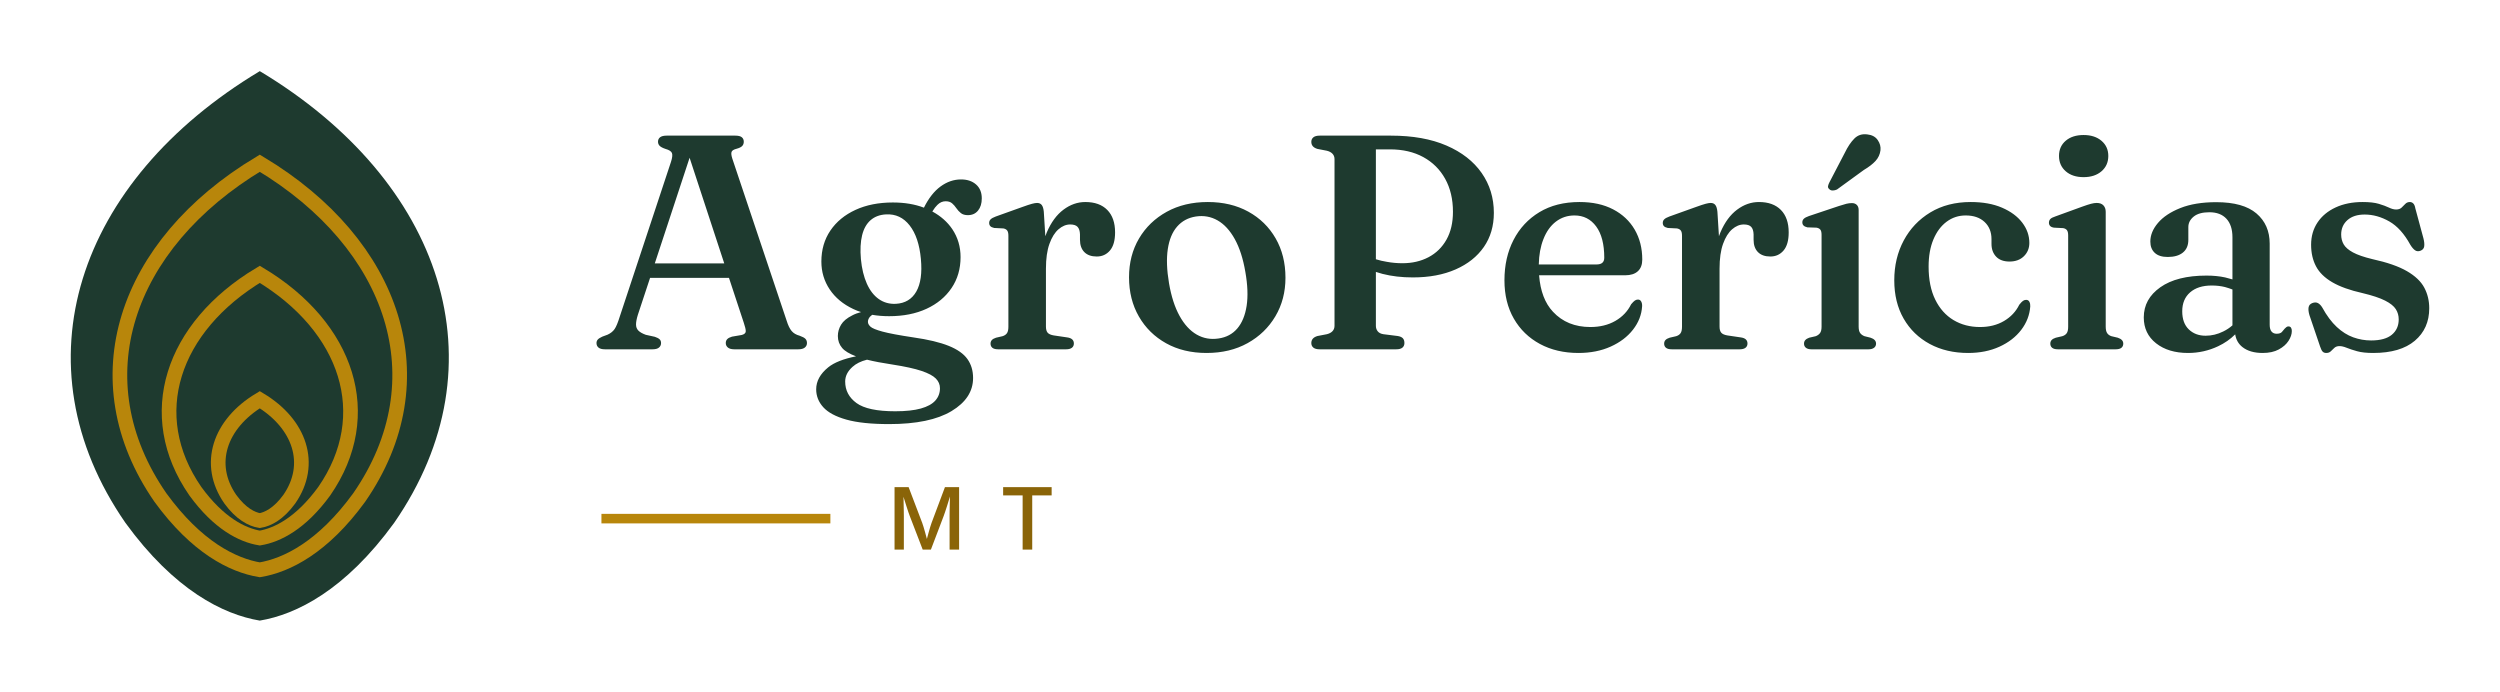
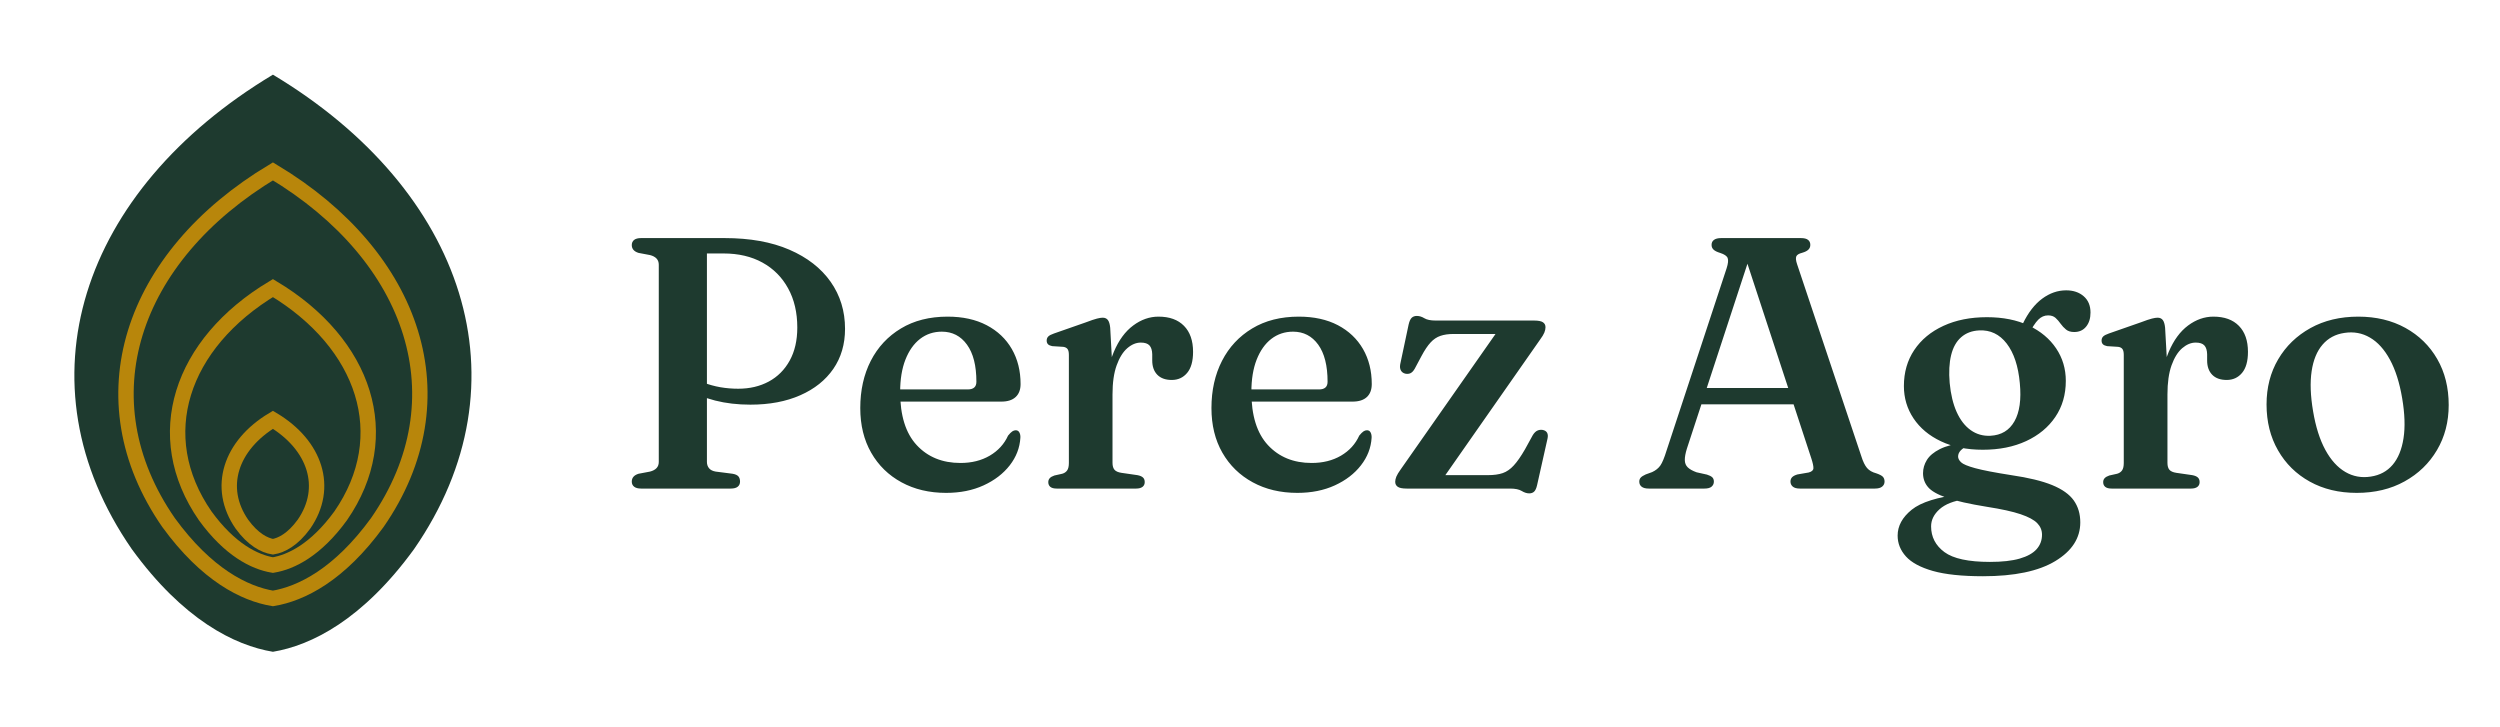
- <svg xmlns="http://www.w3.org/2000/svg" viewBox="9.53 -7.15 524.16 144.87" width="524" height="145" role="img" aria-label="AgroPerícias MT">
+ <svg xmlns="http://www.w3.org/2000/svg" viewBox="9.52 -7.17 499.03 144.90" width="499" height="145" role="img" aria-label="Perez Agro | Perícias e Avaliações Rurais">
  <g transform="translate(0.00 0.00) scale(1.28)">
    <path d="M50 6 C80 24 90 54 72 80 C64 91 56 95 50 96 C44 95 36 91 28 80 C10 54 20 24 50 6 Z" fill="#1E3A2F" />
    <path d="M50 6 C80 24 90 54 72 80 C64 91 56 95 50 96 C44 95 36 91 28 80 C10 54 20 24 50 6 Z" fill="none" stroke="#B8860B" stroke-width="3.243" transform="translate(50 64) scale(0.74) translate(-50 -64)" />
    <path d="M50 6 C80 24 90 54 72 80 C64 91 56 95 50 96 C44 95 36 91 28 80 C10 54 20 24 50 6 Z" fill="none" stroke="#B8860B" stroke-width="5.000" transform="translate(50 70) scale(0.48) translate(-50 -70)" />
    <path d="M50 6 C80 24 90 54 72 80 C64 91 56 95 50 96 C44 95 36 91 28 80 C10 54 20 24 50 6 Z" fill="none" stroke="#B8860B" stroke-width="10.909" transform="translate(50 75) scale(0.22) translate(-50 -75)" />
  </g>
-   <path d="M148.13 64.688Q148.13 65.264 147.698 65.632Q147.266 66.0 146.338 66.0H136.386Q135.458 66.0 135.026 65.648Q134.594 65.296 134.594 64.688Q134.594 64.272 134.85 63.968Q135.106 63.664 135.81 63.344L136.93 62.928Q137.89 62.48 138.386 61.76Q138.882 61.04 139.458 59.184L150.21 26.704Q150.626 25.424 150.418 24.864Q150.21 24.304 149.058 23.984Q148.194 23.696 147.842 23.344Q147.49 22.992 147.49 22.48Q147.49 21.872 147.938 21.536Q148.386 21.2 149.282 21.2H163.714Q164.642 21.2 165.058 21.536Q165.474 21.872 165.474 22.48Q165.474 23.024 165.138 23.376Q164.802 23.728 163.97 23.952Q163.074 24.176 162.914 24.608Q162.754 25.04 163.074 26.032L174.466 60.016Q174.914 61.456 175.506 62.16Q176.098 62.864 177.186 63.152Q178.082 63.472 178.402 63.808Q178.722 64.144 178.722 64.688Q178.722 65.264 178.274 65.632Q177.826 66.0 176.898 66.0H163.49Q162.594 66.0 162.146 65.632Q161.698 65.264 161.698 64.688Q161.698 64.176 162.018 63.856Q162.338 63.536 163.01 63.344L165.058 62.992Q165.89 62.768 165.89 62.208Q165.89 61.648 165.474 60.432L162.37 51.024H145.826L143.266 58.768Q142.882 60.016 142.882 60.8Q142.882 61.584 143.378 62.08Q143.874 62.576 144.93 62.96L146.818 63.376Q147.49 63.6 147.81 63.888Q148.13 64.176 148.13 64.688ZM161.378 47.984 154.114 25.84 146.818 47.984Z M201.038 63.504Q196.558 62.832 194.558 62.288Q192.558 61.744 192.03 61.248Q191.502 60.752 191.502 60.24Q191.502 59.664 191.95 59.152Q192.142 58.96 192.398 58.768Q194.062 59.056 195.95 59.056Q200.43 59.056 203.79 57.504Q207.15 55.952 209.038 53.152Q210.926 50.352 210.926 46.672Q210.926 43.408 209.198 40.816Q207.662 38.544 205.006 37.104Q205.582 36.176 206.062 35.728Q206.83 34.96 207.79 34.96Q208.654 34.96 209.15 35.392Q209.646 35.824 210.046 36.416Q210.446 37.008 210.99 37.44Q211.534 37.872 212.462 37.872Q213.806 37.872 214.59 36.912Q215.374 35.952 215.374 34.352Q215.374 32.496 214.174 31.44Q212.974 30.384 211.022 30.384Q208.75 30.384 206.734 31.856Q204.718 33.328 203.246 36.304Q200.398 35.216 196.718 35.216Q192.27 35.216 188.894 36.768Q185.518 38.32 183.63 41.104Q181.742 43.888 181.742 47.6Q181.742 50.832 183.486 53.44Q185.23 56.048 188.43 57.552Q189.23 57.936 190.062 58.192Q188.974 58.48 188.206 58.896Q186.542 59.728 185.87 60.848Q185.198 61.968 185.198 63.216Q185.198 64.656 186.094 65.712Q186.894 66.672 189.006 67.472Q185.038 68.272 183.182 69.776Q180.654 71.824 180.654 74.384Q180.654 76.496 182.142 78.144Q183.63 79.792 186.974 80.736Q190.318 81.68 195.95 81.68Q204.494 81.68 209.022 78.96Q213.55 76.24 213.55 72.016Q213.55 69.712 212.366 68.048Q211.182 66.384 208.446 65.28Q205.71 64.176 201.038 63.504ZM195.31 37.712Q198.318 37.552 200.254 40.032Q202.19 42.512 202.606 47.056Q203.022 51.472 201.646 53.888Q200.27 56.304 197.358 56.464Q195.342 56.56 193.79 55.472Q192.238 54.384 191.278 52.24Q190.318 50.096 190.03 47.088Q189.774 44.144 190.286 42.08Q190.798 40.016 192.078 38.912Q193.358 37.808 195.31 37.712ZM191.31 68.176Q193.486 68.72 196.686 69.2Q200.59 69.808 202.734 70.528Q204.878 71.248 205.742 72.128Q206.606 73.008 206.606 74.16Q206.606 75.664 205.63 76.752Q204.654 77.84 202.59 78.416Q200.526 78.992 197.23 78.992Q191.47 78.992 189.102 77.264Q186.734 75.536 186.734 72.752Q186.734 71.056 188.27 69.68Q189.39 68.656 191.31 68.176Z M228.378 37.168 228.698 42.288Q228.858 41.872 229.018 41.456Q230.362 38.32 232.506 36.72Q234.65 35.12 237.082 35.12Q240.058 35.12 241.69 36.784Q243.322 38.448 243.322 41.488Q243.322 44.016 242.25 45.28Q241.178 46.544 239.482 46.544Q237.786 46.544 236.874 45.616Q235.962 44.688 235.962 43.024V41.904Q235.93 40.848 235.466 40.336Q235.002 39.824 233.914 39.824Q232.634 39.824 231.466 40.832Q230.298 41.84 229.562 43.888Q228.826 45.936 228.826 49.104V61.232Q228.826 62.096 229.178 62.512Q229.53 62.928 230.458 63.088L233.274 63.504Q233.978 63.6 234.33 63.92Q234.682 64.24 234.682 64.784Q234.682 65.36 234.266 65.68Q233.85 66.0 233.05 66.0H218.81Q217.978 66.0 217.594 65.68Q217.21 65.36 217.21 64.816Q217.21 64.368 217.482 64.064Q217.754 63.76 218.362 63.568L219.738 63.248Q220.346 63.056 220.65 62.624Q220.954 62.192 220.954 61.264V42.192Q220.954 41.424 220.698 41.088Q220.442 40.752 219.898 40.656L217.978 40.56Q217.402 40.432 217.162 40.176Q216.922 39.92 216.922 39.504Q216.922 39.056 217.226 38.752Q217.53 38.448 218.298 38.16L223.834 36.176Q225.242 35.664 225.914 35.488Q226.586 35.312 226.97 35.312Q227.61 35.312 227.946 35.744Q228.282 36.176 228.378 37.168Z M262.758 35.12Q267.59 35.12 271.254 37.136Q274.918 39.152 276.982 42.736Q279.046 46.32 279.046 50.992Q279.046 55.504 276.934 59.072Q274.822 62.64 271.11 64.704Q267.398 66.768 262.502 66.768Q257.67 66.768 254.022 64.736Q250.374 62.704 248.31 59.12Q246.246 55.536 246.246 50.896Q246.246 46.32 248.342 42.768Q250.438 39.216 254.15 37.168Q257.862 35.12 262.758 35.12ZM265.03 63.728Q267.462 63.376 268.95 61.632Q270.438 59.888 270.902 56.896Q271.366 53.904 270.63 49.744Q269.926 45.616 268.422 42.896Q266.918 40.176 264.822 38.976Q262.726 37.776 260.23 38.16Q257.83 38.544 256.326 40.272Q254.822 42.0 254.374 44.992Q253.926 47.984 254.63 52.144Q255.334 56.272 256.838 58.992Q258.342 61.712 260.438 62.912Q262.534 64.112 265.03 63.728Z M322.738 37.392Q322.738 41.52 320.642 44.544Q318.546 47.568 314.722 49.248Q310.898 50.928 305.746 50.928Q302.29 50.928 299.41 50.192Q298.674 50.0 298.002 49.776V61.072Q298.002 61.744 298.386 62.224Q298.77 62.704 299.57 62.832L302.61 63.216Q303.346 63.344 303.666 63.696Q303.986 64.048 303.986 64.688Q303.986 65.296 303.57 65.648Q303.154 66.0 302.258 66.0H286.226Q285.33 66.0 284.898 65.648Q284.466 65.296 284.466 64.688Q284.466 63.6 285.746 63.216L287.73 62.832Q288.498 62.64 288.914 62.192Q289.33 61.744 289.33 61.072V26.128Q289.33 25.456 288.914 25.008Q288.498 24.56 287.73 24.368L285.746 23.984Q284.466 23.6 284.466 22.512Q284.466 21.904 284.898 21.552Q285.33 21.2 286.226 21.2H301.17Q307.986 21.2 312.802 23.28Q317.618 25.36 320.178 29.024Q322.738 32.688 322.738 37.392ZM298.002 47.12Q299.122 47.472 300.338 47.664Q301.906 47.952 303.57 47.952Q306.642 47.952 309.042 46.688Q311.442 45.424 312.802 43.008Q314.162 40.592 314.162 37.168Q314.162 33.2 312.53 30.256Q310.898 27.312 307.938 25.696Q304.978 24.08 300.946 24.08H298.002Z M353.854 47.184Q353.854 48.784 352.926 49.632Q351.998 50.48 350.27 50.48H332.222Q332.606 55.44 335.134 58.128Q338.11 61.328 342.974 61.328Q345.982 61.328 348.206 60.048Q350.43 58.768 351.518 56.56Q351.998 55.984 352.302 55.776Q352.606 55.568 352.958 55.568Q353.406 55.568 353.63 55.984Q353.854 56.4 353.822 56.976Q353.662 59.632 351.918 61.872Q350.174 64.112 347.214 65.44Q344.254 66.768 340.478 66.768Q335.902 66.768 332.398 64.88Q328.894 62.992 326.926 59.568Q324.958 56.144 324.958 51.536Q324.958 46.768 326.862 43.072Q328.766 39.376 332.286 37.248Q335.806 35.12 340.702 35.12Q344.798 35.12 347.742 36.656Q350.686 38.192 352.27 40.912Q353.854 43.632 353.854 47.184ZM344.286 48.208Q345.886 48.208 345.886 46.8Q345.886 42.544 344.19 40.24Q342.494 37.936 339.646 37.936Q337.438 37.936 335.742 39.232Q334.046 40.528 333.118 42.928Q332.222 45.2 332.158 48.208Z M369.61 37.168 369.93 42.288Q370.09 41.872 370.25 41.456Q371.594 38.32 373.738 36.72Q375.882 35.12 378.314 35.12Q381.29 35.12 382.922 36.784Q384.554 38.448 384.554 41.488Q384.554 44.016 383.482 45.28Q382.41 46.544 380.714 46.544Q379.018 46.544 378.106 45.616Q377.194 44.688 377.194 43.024V41.904Q377.162 40.848 376.698 40.336Q376.234 39.824 375.146 39.824Q373.866 39.824 372.698 40.832Q371.53 41.84 370.794 43.888Q370.058 45.936 370.058 49.104V61.232Q370.058 62.096 370.41 62.512Q370.762 62.928 371.69 63.088L374.506 63.504Q375.21 63.6 375.562 63.92Q375.914 64.24 375.914 64.784Q375.914 65.36 375.498 65.68Q375.082 66.0 374.282 66.0H360.042Q359.21 66.0 358.826 65.68Q358.442 65.36 358.442 64.816Q358.442 64.368 358.714 64.064Q358.986 63.76 359.594 63.568L360.97 63.248Q361.578 63.056 361.882 62.624Q362.186 62.192 362.186 61.264V42.192Q362.186 41.424 361.93 41.088Q361.674 40.752 361.13 40.656L359.21 40.56Q358.634 40.432 358.394 40.176Q358.154 39.92 358.154 39.504Q358.154 39.056 358.458 38.752Q358.762 38.448 359.53 38.16L365.066 36.176Q366.474 35.664 367.146 35.488Q367.818 35.312 368.202 35.312Q368.842 35.312 369.178 35.744Q369.514 36.176 369.61 37.168Z M399.222 36.784V61.232Q399.222 62.16 399.542 62.592Q399.862 63.024 400.438 63.248L401.718 63.568Q402.294 63.76 402.582 64.064Q402.87 64.368 402.87 64.816Q402.87 65.36 402.454 65.68Q402.038 66.0 401.302 66.0H389.302Q388.566 66.0 388.166 65.68Q387.766 65.36 387.766 64.816Q387.766 64.368 388.038 64.064Q388.31 63.76 388.854 63.568L390.23 63.248Q390.806 63.024 391.126 62.592Q391.446 62.16 391.446 61.264V42.0Q391.446 41.232 391.19 40.912Q390.934 40.592 390.39 40.496L388.47 40.432Q387.926 40.304 387.67 40.048Q387.414 39.792 387.414 39.376Q387.414 38.928 387.734 38.624Q388.054 38.32 388.79 38.064L395.094 35.952Q396.054 35.632 396.646 35.488Q397.238 35.344 397.814 35.344Q398.454 35.344 398.838 35.728Q399.222 36.112 399.222 36.784ZM396.31 24.816Q397.238 22.896 398.326 21.808Q399.414 20.72 401.046 20.944Q402.518 21.104 403.222 22.128Q403.926 23.152 403.798 24.272Q403.638 25.552 402.758 26.512Q401.878 27.472 400.31 28.4L394.678 32.496Q394.262 32.688 393.814 32.704Q393.366 32.72 393.078 32.432Q392.726 32.144 392.806 31.76Q392.886 31.376 393.11 30.96Z M435.01 43.696Q435.01 45.36 433.874 46.48Q432.738 47.6 430.85 47.6Q429.026 47.6 428.05 46.576Q427.074 45.552 427.074 43.888V42.896Q427.074 40.656 425.618 39.296Q424.162 37.936 421.666 37.936Q419.426 37.936 417.666 39.248Q415.906 40.56 414.898 42.96Q413.89 45.36 413.89 48.656Q413.89 52.752 415.282 55.584Q416.674 58.416 419.106 59.872Q421.538 61.328 424.674 61.328Q427.554 61.328 429.698 60.064Q431.842 58.8 432.898 56.656Q433.378 56.048 433.682 55.84Q433.986 55.632 434.338 55.632Q434.818 55.632 435.026 56.048Q435.234 56.464 435.202 57.008Q435.01 59.696 433.314 61.92Q431.618 64.144 428.738 65.456Q425.858 66.768 422.178 66.768Q417.634 66.768 414.13 64.88Q410.626 62.992 408.658 59.568Q406.69 56.144 406.69 51.536Q406.69 46.896 408.674 43.184Q410.658 39.472 414.258 37.296Q417.858 35.12 422.722 35.12Q426.53 35.12 429.282 36.304Q432.034 37.488 433.522 39.44Q435.01 41.392 435.01 43.696Z M451.022 37.168V61.232Q451.022 62.16 451.326 62.608Q451.63 63.056 452.206 63.248L453.55 63.568Q454.126 63.76 454.414 64.064Q454.702 64.368 454.702 64.816Q454.702 65.36 454.318 65.68Q453.934 66.0 453.102 66.0H441.006Q440.174 66.0 439.79 65.68Q439.406 65.36 439.406 64.816Q439.406 64.368 439.678 64.064Q439.95 63.76 440.558 63.568L441.934 63.248Q442.542 63.056 442.846 62.624Q443.15 62.192 443.15 61.264V42.128Q443.15 41.36 442.894 41.024Q442.638 40.688 442.094 40.592L440.174 40.496Q439.598 40.4 439.358 40.128Q439.118 39.856 439.118 39.472Q439.118 38.992 439.406 38.688Q439.694 38.384 440.494 38.128L446.126 36.08Q447.278 35.664 447.95 35.488Q448.622 35.312 449.134 35.312Q450.062 35.312 450.542 35.824Q451.022 36.336 451.022 37.168ZM446.382 29.904Q444.046 29.904 442.638 28.672Q441.23 27.44 441.23 25.456Q441.23 23.472 442.638 22.272Q444.046 21.072 446.382 21.072Q448.718 21.072 450.142 22.288Q451.566 23.504 451.566 25.456Q451.566 27.44 450.142 28.672Q448.718 29.904 446.382 29.904Z M459.002 59.312Q459.002 55.44 462.474 52.992Q465.946 50.544 472.154 50.544Q474.298 50.544 476.058 50.928Q476.858 51.12 477.594 51.344V42.512Q477.594 39.984 476.33 38.624Q475.066 37.264 472.762 37.264Q470.586 37.264 469.466 38.176Q468.346 39.088 468.346 40.368V43.056Q468.346 44.784 467.21 45.712Q466.074 46.64 464.026 46.64Q462.234 46.64 461.306 45.776Q460.378 44.912 460.378 43.408Q460.378 41.392 461.978 39.504Q463.578 37.616 466.666 36.384Q469.754 35.152 474.202 35.152Q479.866 35.152 482.634 37.52Q485.402 39.888 485.402 43.856V60.848Q485.402 61.808 485.786 62.272Q486.17 62.736 486.842 62.736Q487.61 62.736 487.946 62.384Q488.282 62.032 488.538 61.68Q488.73 61.488 488.906 61.344Q489.082 61.2 489.338 61.2Q489.69 61.2 489.866 61.456Q490.042 61.712 490.042 62.16Q490.042 63.152 489.354 64.224Q488.666 65.296 487.306 66.032Q485.946 66.768 483.93 66.768Q481.242 66.768 479.674 65.52Q478.426 64.528 478.17 62.864Q476.634 64.4 474.586 65.36Q471.61 66.768 468.282 66.768Q464.154 66.768 461.578 64.736Q459.002 62.704 459.002 59.312ZM477.594 53.456Q476.826 53.168 476.026 52.944Q474.746 52.624 473.242 52.624Q470.362 52.624 468.714 54.064Q467.066 55.504 467.066 58.032Q467.066 60.496 468.442 61.824Q469.818 63.152 471.962 63.152Q473.882 63.152 475.674 62.256Q476.73 61.744 477.594 60.976Z M505.318 37.744Q503.014 37.744 501.702 38.912Q500.39 40.08 500.39 41.936Q500.39 43.088 500.918 44.0Q501.446 44.912 502.854 45.68Q504.262 46.448 506.918 47.088Q511.59 48.112 514.182 49.616Q516.774 51.12 517.814 53.072Q518.854 55.024 518.854 57.392Q518.854 61.648 515.83 64.208Q512.806 66.768 507.11 66.768Q505.03 66.768 503.718 66.4Q502.406 66.032 501.542 65.68Q500.678 65.328 500.038 65.328Q499.366 65.328 498.966 65.696Q498.566 66.064 498.214 66.416Q497.862 66.768 497.254 66.768Q496.774 66.768 496.502 66.48Q496.23 66.192 495.974 65.424L493.734 58.832Q493.446 57.84 493.558 57.2Q493.67 56.56 494.342 56.304Q495.014 56.048 495.51 56.304Q496.006 56.56 496.422 57.232Q497.83 59.792 499.462 61.312Q501.094 62.832 502.918 63.488Q504.742 64.144 506.662 64.144Q509.574 64.144 511.014 62.944Q512.454 61.744 512.454 59.728Q512.454 58.544 511.846 57.584Q511.238 56.624 509.606 55.792Q507.974 54.96 504.902 54.224Q500.902 53.328 498.518 51.936Q496.134 50.544 495.11 48.592Q494.086 46.64 494.086 44.08Q494.086 41.424 495.43 39.408Q496.774 37.392 499.222 36.256Q501.67 35.12 504.902 35.12Q507.014 35.12 508.294 35.504Q509.574 35.888 510.406 36.288Q511.238 36.688 511.91 36.688Q512.646 36.688 513.062 36.288Q513.478 35.888 513.846 35.504Q514.214 35.12 514.79 35.12Q515.206 35.12 515.51 35.424Q515.814 35.728 515.942 36.464L517.638 42.736Q517.894 43.76 517.798 44.416Q517.702 45.072 517.03 45.328Q516.39 45.584 515.894 45.248Q515.398 44.912 514.886 44.08Q512.998 40.624 510.47 39.184Q507.942 37.744 505.318 37.744Z" fill="#1E3A2F" />
-   <rect x="135.63" y="100.50" width="48.00" height="2.00" fill="#B8860B" />
-   <path d="M197.084 108.0V94.904H200.037L202.894 102.419Q203.017 102.753 203.171 103.263Q203.324 103.772 203.491 104.37Q203.658 104.968 203.808 105.548Q203.834 105.662 203.861 105.768Q203.887 105.671 203.913 105.574Q204.063 105.003 204.23 104.405Q204.397 103.808 204.555 103.28Q204.713 102.753 204.836 102.419L207.649 94.904H210.619V108.0H208.624V100.951Q208.624 100.547 208.633 99.984Q208.642 99.422 208.655 98.793Q208.668 98.165 208.686 97.523Q208.686 97.181 208.695 96.855Q208.589 97.233 208.475 97.611Q208.264 98.297 208.066 98.93Q207.868 99.562 207.688 100.085Q207.508 100.608 207.385 100.951L204.704 108.0H202.99L200.275 100.951Q200.143 100.617 199.971 100.103Q199.8 99.589 199.598 98.96Q199.396 98.332 199.185 97.646Q199.07 97.286 198.956 96.917Q198.965 97.181 198.974 97.453Q198.983 98.086 198.996 98.728Q199.009 99.369 199.022 99.945Q199.035 100.521 199.035 100.951V108.0Z M219.852 96.627V94.904H230.021V96.627H225.951V108.0H223.939V96.627Z" fill="#8A6408" />
+   <path d="M178.2 58.41Q178.2 63.01 175.86 66.41Q173.52 69.8 169.27 71.67Q165.02 73.55 159.31 73.55Q155.49 73.55 152.27 72.73Q149.06 71.91 146.67 70.44L147.13 67.69Q148.45 68.55 150 69.16Q151.56 69.76 153.31 70.07Q155.06 70.37 156.88 70.37Q160.31 70.37 162.97 68.94Q165.63 67.51 167.15 64.76Q168.67 62.01 168.67 58.16Q168.67 53.66 166.84 50.34Q165.02 47.01 161.72 45.19Q158.42 43.37 153.95 43.37H150.63V84.98Q150.63 85.73 151.06 86.25Q151.49 86.76 152.38 86.91L155.74 87.34Q156.56 87.48 156.9 87.85Q157.24 88.23 157.24 88.91Q157.24 89.55 156.79 89.92Q156.34 90.3 155.38 90.3H137.49Q136.56 90.3 136.09 89.92Q135.63 89.55 135.63 88.91Q135.63 87.76 136.99 87.34L139.27 86.91Q140.13 86.69 140.58 86.21Q141.02 85.73 141.02 84.98V45.62Q141.02 44.87 140.58 44.39Q140.13 43.91 139.27 43.69L136.99 43.26Q135.63 42.84 135.63 41.69Q135.63 41.05 136.09 40.67Q136.56 40.3 137.49 40.3H154.17Q161.74 40.3 167.09 42.62Q172.45 44.94 175.33 49.03Q178.2 53.12 178.2 58.41ZM213.24 69.44Q213.24 71.12 212.25 72.03Q211.27 72.94 209.42 72.94H186.88V70.51H202.7Q204.42 70.51 204.42 68.98Q204.42 64.16 202.54 61.57Q200.67 58.98 197.52 58.98Q195.06 58.98 193.18 60.42Q191.31 61.87 190.25 64.57Q189.2 67.26 189.2 71.01Q189.2 78.05 192.5 81.62Q195.81 85.19 201.24 85.19Q204.59 85.19 207.09 83.73Q209.59 82.26 210.74 79.73Q211.24 79.12 211.58 78.89Q211.92 78.66 212.27 78.66Q212.77 78.66 213 79.1Q213.24 79.55 213.2 80.16Q213.02 83.16 211.08 85.66Q209.13 88.16 205.86 89.66Q202.59 91.16 198.38 91.16Q193.34 91.16 189.47 89.05Q185.59 86.94 183.42 83.14Q181.24 79.34 181.24 74.23Q181.24 68.91 183.34 64.8Q185.45 60.69 189.36 58.34Q193.27 55.98 198.67 55.98Q203.2 55.98 206.47 57.69Q209.74 59.41 211.49 62.44Q213.24 65.48 213.24 69.44ZM230.38 71.59Q230.38 66.48 231.86 63Q233.34 59.51 235.72 57.75Q238.09 55.98 240.77 55.98Q244.06 55.98 245.86 57.82Q247.67 59.66 247.67 63.01Q247.67 65.8 246.49 67.21Q245.31 68.62 243.42 68.62Q241.56 68.62 240.54 67.59Q239.52 66.55 239.52 64.73V63.48Q239.49 62.3 238.97 61.73Q238.45 61.16 237.24 61.16Q235.84 61.16 234.54 62.28Q233.24 63.41 232.42 65.69Q231.59 67.98 231.59 71.51ZM231.13 58.19 231.59 66.62V85.16Q231.59 86.09 231.99 86.55Q232.38 87.01 233.38 87.16L236.56 87.62Q237.31 87.76 237.67 88.09Q238.02 88.41 238.02 89.01Q238.02 89.62 237.58 89.96Q237.13 90.3 236.31 90.3H220.45Q219.59 90.3 219.18 89.96Q218.77 89.62 218.77 89.01Q218.77 88.55 219.06 88.23Q219.34 87.91 219.99 87.69L221.56 87.34Q222.2 87.16 222.54 86.67Q222.88 86.19 222.88 85.19V63.62Q222.88 62.8 222.61 62.44Q222.34 62.09 221.77 62.01L219.56 61.87Q218.99 61.76 218.72 61.5Q218.45 61.23 218.45 60.76Q218.45 60.26 218.77 59.94Q219.09 59.62 219.92 59.34L226.27 57.12Q227.77 56.55 228.49 56.37Q229.2 56.19 229.63 56.19Q230.31 56.19 230.67 56.66Q231.02 57.12 231.13 58.19ZM283.34 69.44Q283.34 71.12 282.36 72.03Q281.38 72.94 279.52 72.94H256.99V70.51H272.81Q274.52 70.51 274.52 68.98Q274.52 64.16 272.65 61.57Q270.77 58.98 267.63 58.98Q265.17 58.98 263.29 60.42Q261.42 61.87 260.36 64.57Q259.31 67.26 259.31 71.01Q259.31 78.05 262.61 81.62Q265.92 85.19 271.34 85.19Q274.7 85.19 277.2 83.73Q279.7 82.26 280.84 79.73Q281.34 79.12 281.68 78.89Q282.02 78.66 282.38 78.66Q282.88 78.66 283.11 79.1Q283.34 79.55 283.31 80.16Q283.13 83.16 281.18 85.66Q279.24 88.16 275.97 89.66Q272.7 91.16 268.49 91.16Q263.45 91.16 259.58 89.05Q255.7 86.94 253.52 83.14Q251.34 79.34 251.34 74.23Q251.34 68.91 253.45 64.8Q255.56 60.69 259.47 58.34Q263.38 55.98 268.77 55.98Q273.31 55.98 276.58 57.69Q279.84 59.41 281.59 62.44Q283.34 65.48 283.34 69.44ZM316.95 60.55 296.95 89.16 295.56 87.62H306.49Q308.31 87.62 309.49 87.21Q310.67 86.8 311.68 85.69Q312.7 84.59 313.92 82.48L315.49 79.62Q315.92 78.94 316.4 78.73Q316.88 78.51 317.42 78.59Q318.06 78.69 318.33 79.14Q318.59 79.59 318.42 80.34L316.34 89.62Q316.13 90.55 315.75 90.91Q315.38 91.26 314.77 91.26Q314.06 91.26 313.27 90.78Q312.49 90.3 310.95 90.3H290.31Q289.02 90.3 288.52 89.94Q288.02 89.59 288.02 88.94Q288.02 88.48 288.25 87.91Q288.49 87.34 289.09 86.51L308.99 58.09L310.38 59.44H299.7Q298.13 59.44 297.04 59.82Q295.95 60.19 295.08 61.14Q294.2 62.09 293.27 63.84L291.92 66.37Q291.56 67.01 291.11 67.25Q290.67 67.48 290.06 67.37Q289.45 67.23 289.17 66.75Q288.88 66.26 289.02 65.48L290.7 57.55Q290.92 56.59 291.31 56.21Q291.7 55.84 292.34 55.84Q293.09 55.84 293.84 56.3Q294.59 56.76 296.09 56.76H315.74Q316.99 56.76 317.5 57.1Q318.02 57.44 318.02 58.09Q318.02 58.59 317.79 59.16Q317.56 59.73 316.95 60.55ZM347.99 70.23H369.02L369.2 73.48H347.7ZM351.63 88.91Q351.63 89.51 351.18 89.91Q350.74 90.3 349.74 90.3H338.63Q337.67 90.3 337.2 89.92Q336.74 89.55 336.74 88.91Q336.74 88.44 337.02 88.12Q337.31 87.8 338.02 87.48L339.31 87.01Q340.38 86.51 340.95 85.69Q341.52 84.87 342.17 82.76L354.17 46.34Q354.63 44.91 354.38 44.28Q354.13 43.66 352.88 43.26Q351.95 42.98 351.56 42.6Q351.17 42.23 351.17 41.66Q351.17 41.01 351.65 40.66Q352.13 40.3 353.09 40.3H368.99Q369.99 40.3 370.43 40.66Q370.88 41.01 370.88 41.66Q370.88 42.23 370.5 42.6Q370.13 42.98 369.27 43.23Q368.27 43.48 368.08 43.96Q367.88 44.44 368.24 45.51L381.06 83.84Q381.56 85.44 382.2 86.19Q382.84 86.94 384.06 87.26Q385.02 87.59 385.36 87.94Q385.7 88.3 385.7 88.91Q385.7 89.51 385.22 89.91Q384.74 90.3 383.77 90.3H368.81Q367.84 90.3 367.38 89.91Q366.92 89.51 366.92 88.91Q366.92 88.37 367.25 88.03Q367.59 87.69 368.31 87.48L370.56 87.09Q371.49 86.84 371.5 86.23Q371.52 85.62 371.09 84.3L357.88 44.05L358.99 43.41L346.24 82.34Q345.81 83.73 345.83 84.62Q345.84 85.51 346.42 86.07Q346.99 86.62 348.17 87.05L350.24 87.51Q350.95 87.73 351.29 88.03Q351.63 88.34 351.63 88.91ZM410.99 87.62Q406.02 86.84 403.79 86.23Q401.56 85.62 400.97 85.05Q400.38 84.48 400.38 83.91Q400.38 83.26 400.88 82.71Q401.38 82.16 402.56 81.62L401.77 81.09Q398.56 81.51 396.74 82.42Q394.92 83.34 394.15 84.59Q393.38 85.84 393.38 87.23Q393.38 88.84 394.38 90.01Q395.38 91.19 398.13 92.14Q400.88 93.09 406.13 93.94Q410.49 94.62 412.86 95.42Q415.24 96.23 416.18 97.21Q417.13 98.19 417.13 99.51Q417.13 101.19 416.04 102.41Q414.95 103.62 412.67 104.28Q410.38 104.94 406.74 104.94Q400.31 104.94 397.65 102.98Q394.99 101.01 394.99 97.84Q394.99 95.94 396.68 94.42Q398.38 92.91 401.7 92.44L401.06 91.41Q393.92 92.26 391.11 94.53Q388.31 96.8 388.31 99.69Q388.31 102.01 389.97 103.85Q391.63 105.69 395.36 106.75Q399.09 107.8 405.34 107.8Q414.77 107.8 419.77 104.78Q424.77 101.76 424.77 97.05Q424.77 94.51 423.47 92.67Q422.17 90.84 419.15 89.6Q416.13 88.37 410.99 87.62ZM412.17 59.59 414.2 59.94Q415.52 57.44 416.38 56.59Q417.24 55.73 418.34 55.73Q419.27 55.73 419.83 56.23Q420.38 56.73 420.84 57.39Q421.31 58.05 421.92 58.55Q422.52 59.05 423.56 59.05Q425.06 59.05 425.93 57.98Q426.81 56.91 426.81 55.16Q426.81 53.09 425.45 51.91Q424.09 50.73 421.95 50.73Q419.42 50.73 417.17 52.39Q414.92 54.05 413.31 57.37ZM421.88 68.8Q421.88 65.19 419.95 62.32Q418.02 59.44 414.49 57.76Q410.95 56.09 406.13 56.09Q401.2 56.09 397.45 57.82Q393.7 59.55 391.63 62.64Q389.56 65.73 389.56 69.84Q389.56 73.41 391.49 76.3Q393.42 79.19 396.97 80.87Q400.52 82.55 405.31 82.55Q410.24 82.55 413.97 80.82Q417.7 79.09 419.79 76Q421.88 72.91 421.88 68.8ZM404.56 58.73Q407.92 58.55 410.08 61.35Q412.24 64.16 412.7 69.26Q413.17 74.16 411.63 76.87Q410.09 79.59 406.84 79.76Q404.63 79.87 402.9 78.64Q401.17 77.41 400.09 75.01Q399.02 72.62 398.7 69.23Q398.42 65.98 398.99 63.66Q399.56 61.34 400.99 60.09Q402.42 58.84 404.56 58.73ZM440.95 71.59Q440.95 66.48 442.43 63Q443.92 59.51 446.29 57.75Q448.67 55.98 451.34 55.98Q454.63 55.98 456.43 57.82Q458.24 59.66 458.24 63.01Q458.24 65.8 457.06 67.21Q455.88 68.62 453.99 68.62Q452.13 68.62 451.11 67.59Q450.09 66.55 450.09 64.73V63.48Q450.06 62.3 449.54 61.73Q449.02 61.16 447.81 61.16Q446.42 61.16 445.11 62.28Q443.81 63.41 442.99 65.69Q442.17 67.98 442.17 71.51ZM441.7 58.19 442.17 66.62V85.16Q442.17 86.09 442.56 86.55Q442.95 87.01 443.95 87.16L447.13 87.62Q447.88 87.76 448.24 88.09Q448.59 88.41 448.59 89.01Q448.59 89.62 448.15 89.96Q447.7 90.3 446.88 90.3H431.02Q430.17 90.3 429.75 89.96Q429.34 89.62 429.34 89.01Q429.34 88.55 429.63 88.23Q429.92 87.91 430.56 87.69L432.13 87.34Q432.77 87.16 433.11 86.67Q433.45 86.19 433.45 85.19V63.62Q433.45 62.8 433.18 62.44Q432.92 62.09 432.34 62.01L430.13 61.87Q429.56 61.76 429.29 61.5Q429.02 61.23 429.02 60.76Q429.02 60.26 429.34 59.94Q429.67 59.62 430.49 59.34L436.84 57.12Q438.34 56.55 439.06 56.37Q439.77 56.19 440.2 56.19Q440.88 56.19 441.24 56.66Q441.59 57.12 441.7 58.19ZM480.27 55.98Q485.59 55.98 489.67 58.23Q493.74 60.48 496.02 64.44Q498.31 68.41 498.31 73.62Q498.31 78.66 495.97 82.62Q493.63 86.59 489.5 88.87Q485.38 91.16 479.95 91.16Q474.63 91.16 470.58 88.91Q466.52 86.66 464.24 82.67Q461.95 78.69 461.95 73.51Q461.95 68.44 464.27 64.5Q466.59 60.55 470.72 58.26Q474.84 55.98 480.27 55.98ZM482.74 87.91Q485.45 87.51 487.11 85.57Q488.77 83.62 489.29 80.26Q489.81 76.91 489.02 72.26Q488.24 67.62 486.58 64.57Q484.92 61.51 482.59 60.16Q480.27 58.8 477.49 59.23Q474.81 59.62 473.13 61.57Q471.45 63.51 470.95 66.87Q470.45 70.23 471.24 74.87Q472.02 79.51 473.68 82.57Q475.34 85.62 477.67 86.98Q479.99 88.34 482.74 87.91Z" fill="#1E3A2F" />
</svg>
